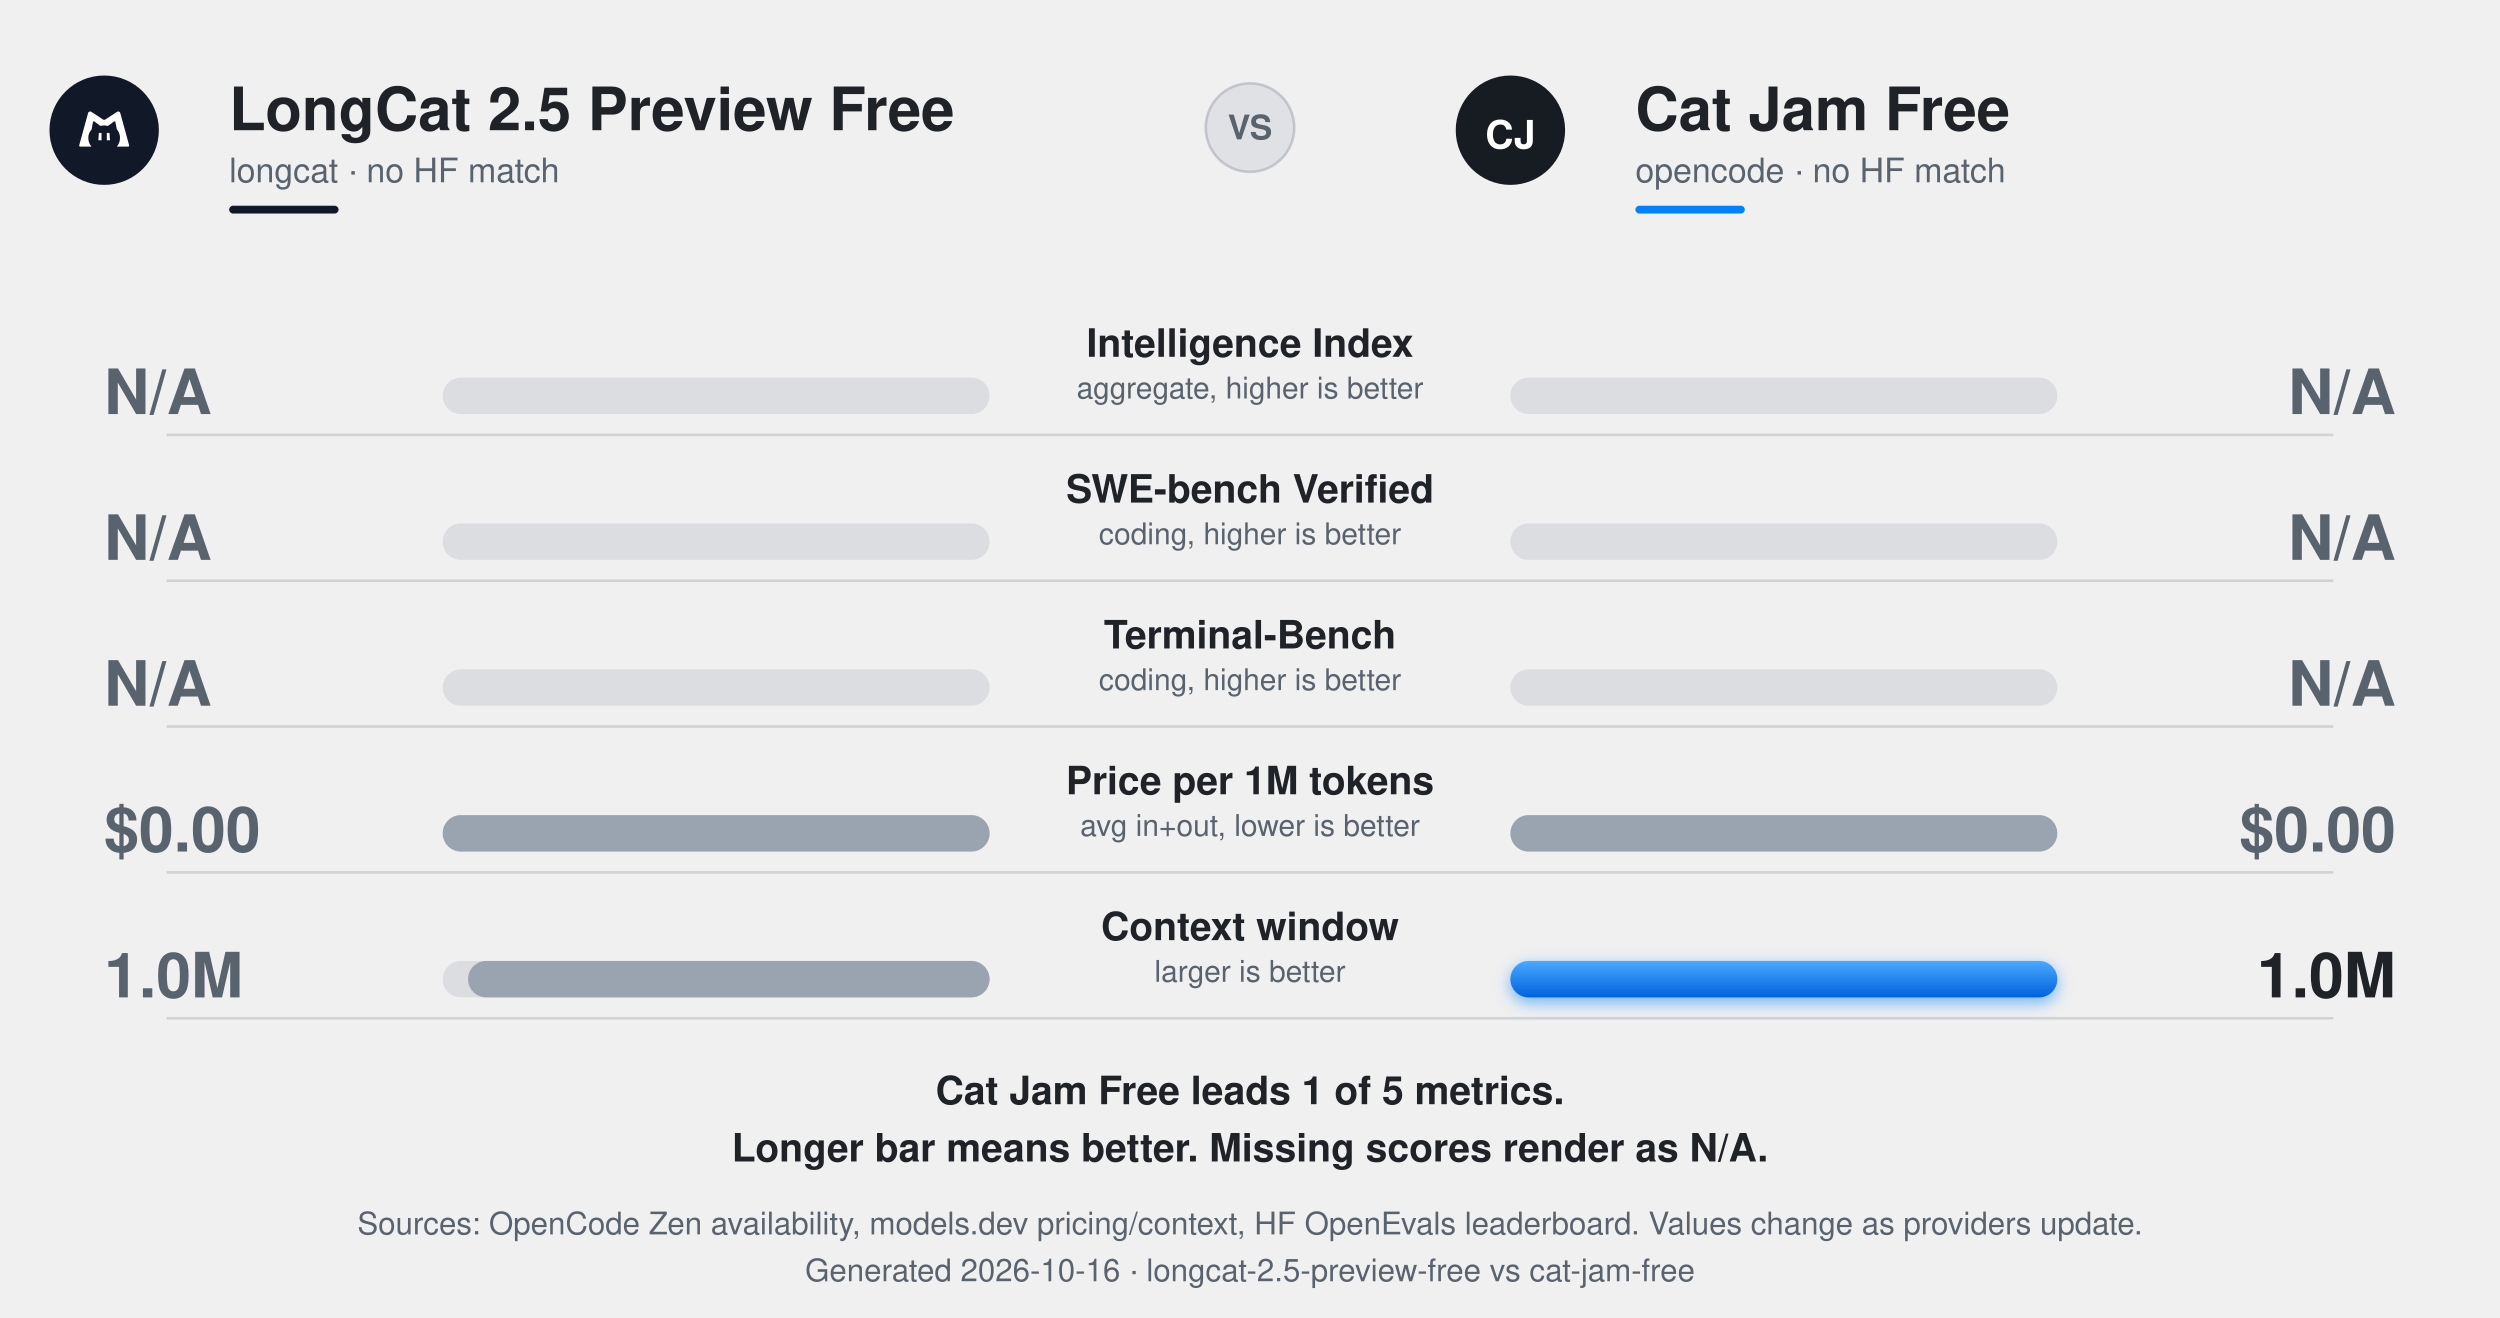
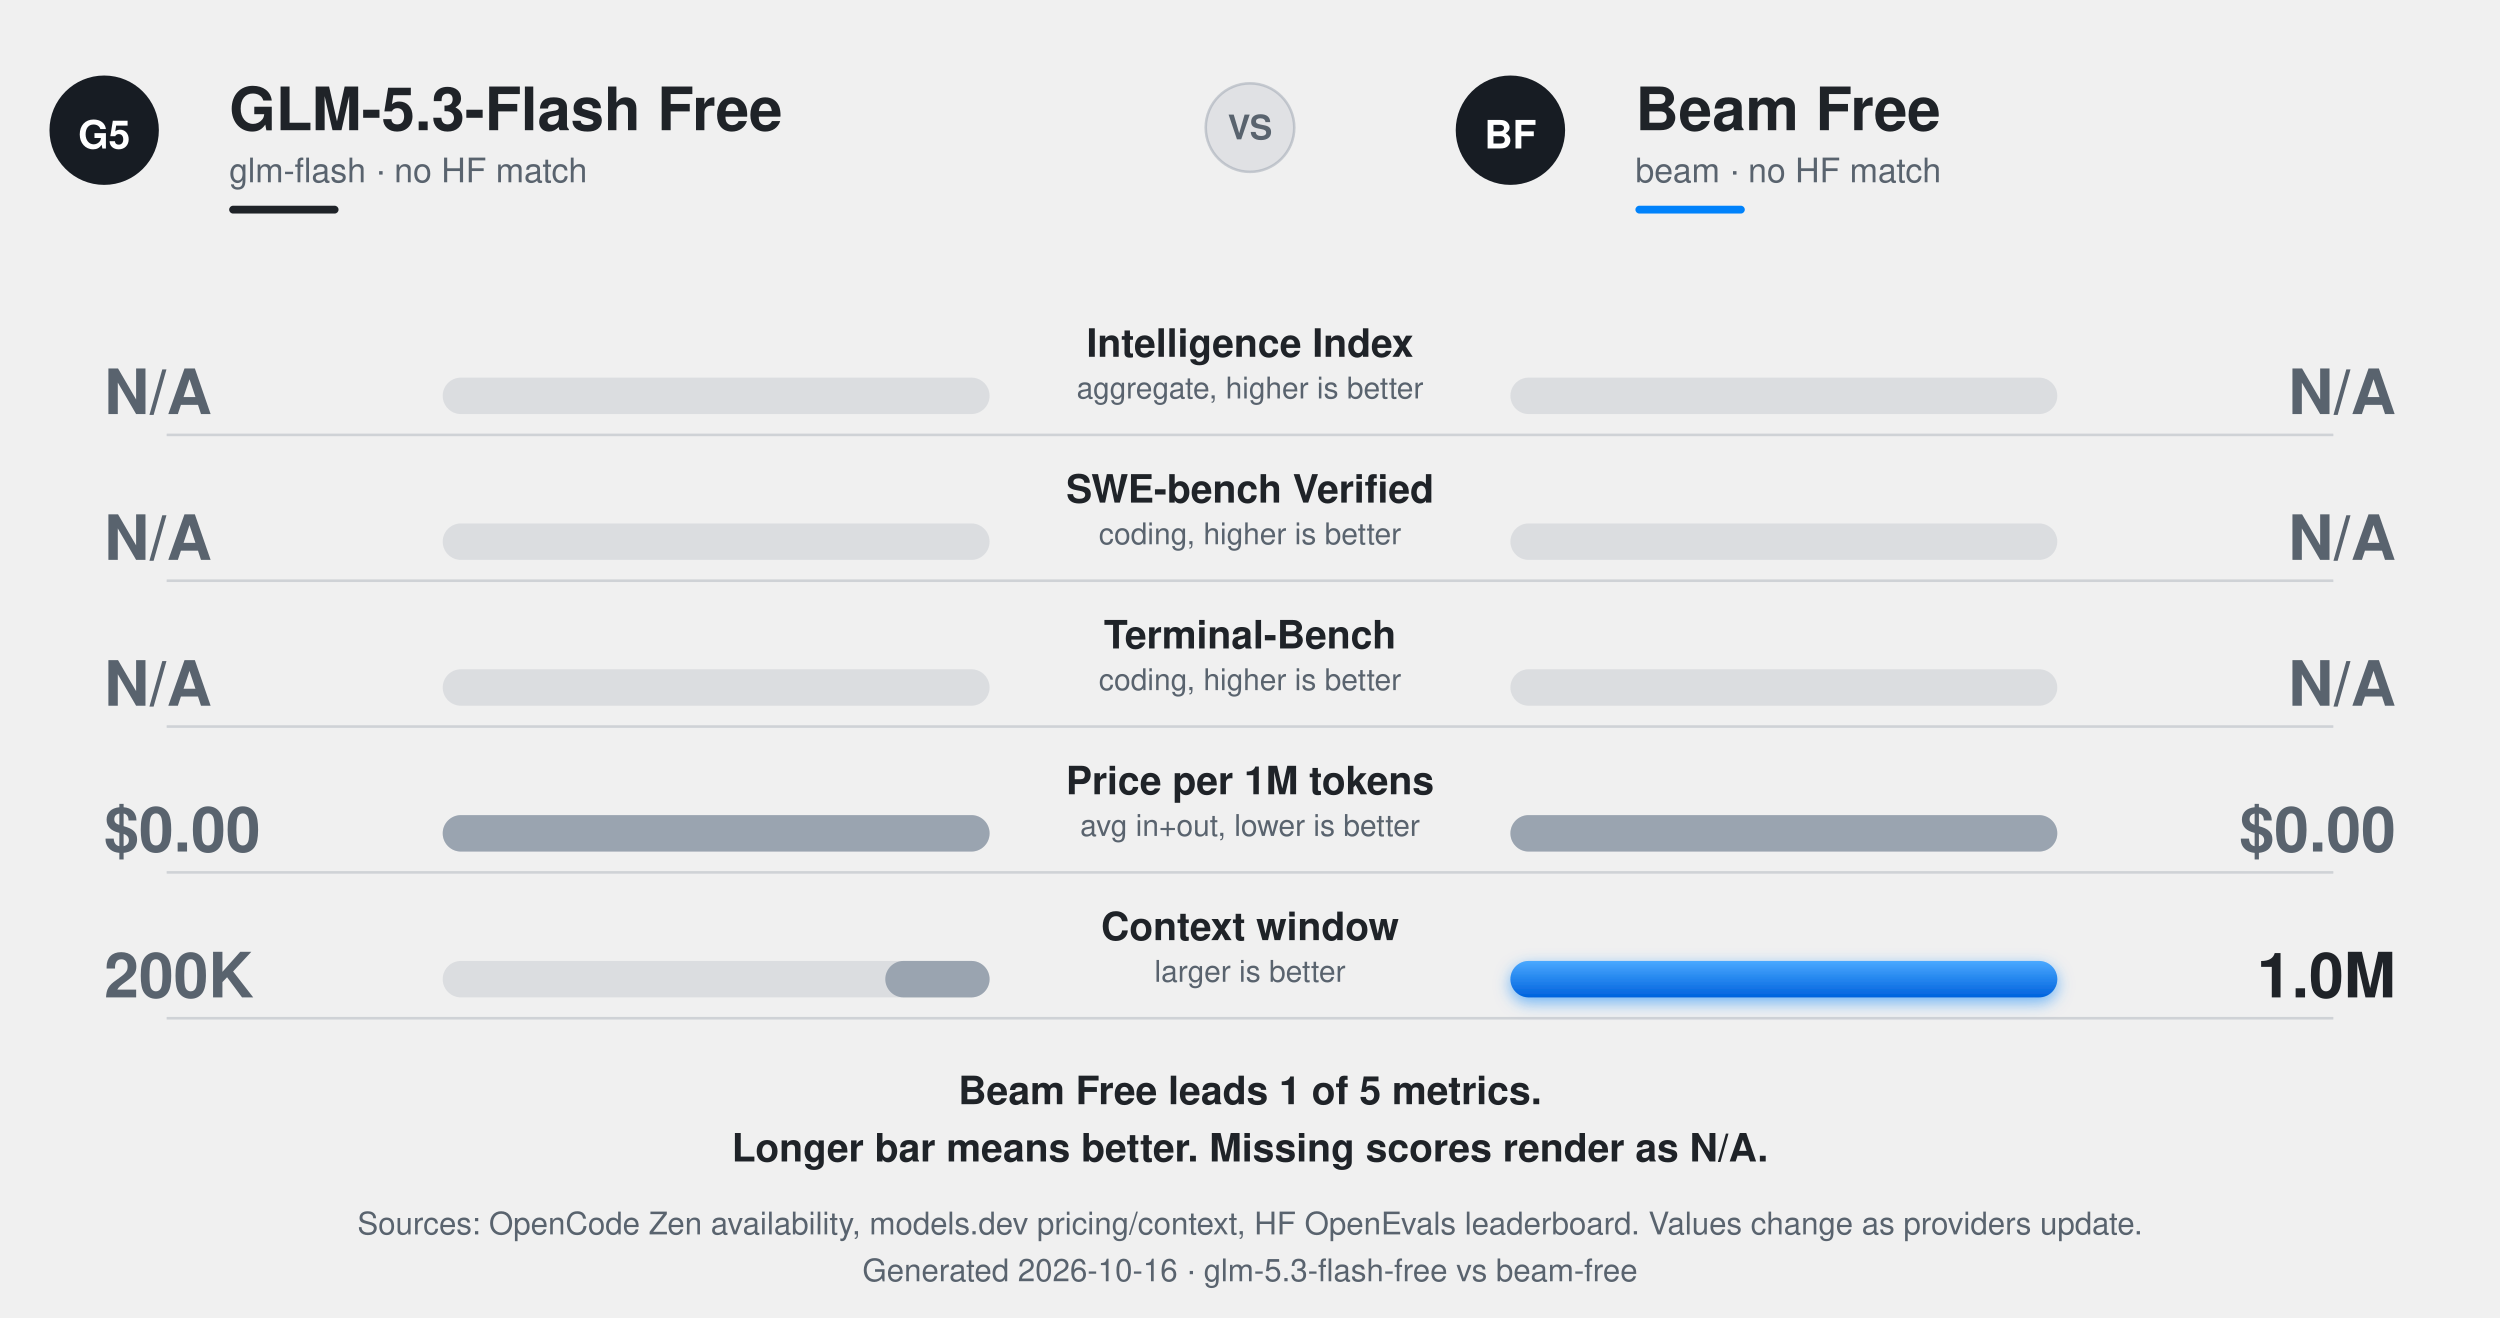
<svg xmlns="http://www.w3.org/2000/svg" width="960" height="506" viewBox="0 0 960 506" role="img" aria-labelledby="t d">
  <defs>
    <linearGradient id="gWin" x1="0" y1="0" x2="0" y2="1">
      <stop offset="0" stop-color="#4aa9ff" />
      <stop offset="1" stop-color="#0062dd" />
    </linearGradient>
    <linearGradient id="gLeft" x1="0" y1="0" x2="0" y2="1">
      <stop offset="0" stop-color="#4a545f" />
      <stop offset="1" stop-color="#171c23" />
    </linearGradient>
    <filter id="glowW" x="-30%" y="-150%" width="160%" height="400%">
      <feDropShadow dx="0" dy="2" stdDeviation="3" flood-color="#0082fb" flood-opacity=".55" />
    </filter>
    <style>
      text{font-variant-numeric:tabular-nums}
      @media (prefers-color-scheme:dark){
        .ink{fill:#f0f6fc}.mute{fill:#9198a1}.win{fill:#f0f6fc}.lose{fill:#8b95a1}
      }
    </style>
  </defs>
  <g font-family="ui-sans-serif,-apple-system,Segoe UI,Helvetica,Arial,sans-serif">
    <g transform="translate(40 50)">
-       <circle r="21" fill="#111827" />
-       <g transform="translate(-9.6 -9.6) scale(0.8)" fill="#fff">
-         <path clip-rule="evenodd" d="M.507 19.883a.507.507 0 01-.489-.642L4.29 3.745a1.013 1.013 0 011.533-.578l5.622 3.687a1.013 1.013 0 001.11 0L18.2 3.165a1.013 1.013 0 011.532.58l4.25 15.497a.506.506 0 01-.49.64H18.07a6.297 6.297 0 001.53-4.115v-.177a6.09 6.09 0 00-1.513-4.017l-.697-3.495a.438.438 0 00-.694-.266L14.07 9.781a.748.748 0 01-.654.121 5.156 5.156 0 00-2.833 0 .746.746 0 01-.653-.121L7.302 7.81a.435.435 0 00-.688.269l-.675 3.652a5.36 5.36 0 00-1.539 3.76v.333c0 1.474.527 2.9 1.488 4.02l.032.038H.507z" />
-         <path d="M9.213 16.843h1.52v-3.546h-1.29l-.23 3.546zm5.573 0h-1.52v-3.546h1.29l.23 3.546z" />
-       </g>
+       <circle r="21" fill="#171c23" />
+       <text y="7" text-anchor="middle" font-size="15" font-weight="800" fill="#fff">G5</text>
    </g>
-     <text x="88" y="50" class="ink" fill="#1f2328" font-size="23" font-weight="800">LongCat 2.5 Preview Free</text>
-     <text x="88" y="70" class="mute" fill="#59636e" font-size="13">longcat · no HF match</text>
-     <rect class="ink" fill="#111827" x="88" y="79" width="42" height="3" rx="1.5" />
+     <text x="88" y="50" class="ink" fill="#1f2328" font-size="23" font-weight="800">GLM-5.3-Flash Free</text>
+     <text x="88" y="70" class="mute" fill="#59636e" font-size="13">glm-flash · no HF match</text>
+     <rect class="ink" fill="#1f2328" x="88" y="79" width="42" height="3" rx="1.5" />
    <g transform="translate(580 50)">
      <circle r="21" fill="#171c23" />
-       <text y="7" text-anchor="middle" font-size="15" font-weight="800" fill="#fff">CJ</text>
+       <text y="7" text-anchor="middle" font-size="15" font-weight="800" fill="#fff">BF</text>
    </g>
-     <text x="628" y="50" class="ink" fill="#1f2328" font-size="23" font-weight="800">Cat Jam Free</text>
-     <text x="628" y="70" class="mute" fill="#59636e" font-size="13">opencode · no HF match</text>
+     <text x="628" y="50" class="ink" fill="#1f2328" font-size="23" font-weight="800">Beam Free</text>
+     <text x="628" y="70" class="mute" fill="#59636e" font-size="13">beam · no HF match</text>
    <rect fill="#0082fb" x="628" y="79" width="42" height="3" rx="1.5" />
    <g transform="translate(480 49)">
      <circle r="17" fill="#8892a0" fill-opacity=".15" stroke="#8892a0" stroke-opacity=".4" />
      <text y="4.5" text-anchor="middle" font-size="13" font-weight="800" class="mute" fill="#59636e">VS</text>
    </g>
    <g class="ink" fill="#1f2328" text-anchor="middle" opacity="1">
      <animate attributeName="opacity" values="0;0;1" keyTimes="0;.2;1" dur=".6s" begin="0.150s" fill="freeze" />
      <text x="480" y="137" font-size="15" font-weight="700">Intelligence Index</text>
      <text x="480" y="153" font-size="11.5" class="mute" fill="#59636e">aggregate, higher is better</text>
    </g>
    <rect fill="#8892a0" fill-opacity=".2" x="170" y="145" width="210" height="14" rx="7" />
    <rect fill="#8892a0" fill-opacity=".2" x="580" y="145" width="210" height="14" rx="7" />
    <rect class="loser" fill="#9aa4b0" x="380.00" y="145" width="0.00" height="14" rx="7">
      <animate attributeName="x" values="380;380;380.00" keyTimes="0;.15;1" dur="0.95s" begin="0.150s" calcMode="spline" keySplines="0 0 1 1;.2 .75 .25 1" fill="freeze" />
      <animate attributeName="width" values="0;0;0.00" keyTimes="0;.15;1" dur="0.95s" begin="0.150s" calcMode="spline" keySplines="0 0 1 1;.2 .75 .25 1" fill="freeze" />
    </rect>
    <rect class="loser" fill="#9aa4b0" x="580" y="145" width="0.00" height="14" rx="7">
      <animate attributeName="width" values="0;0;0.00" keyTimes="0;.15;1" dur="0.95s" begin="0.150s" calcMode="spline" keySplines="0 0 1 1;.2 .75 .25 1" fill="freeze" />
    </rect>
    <g class="lose" fill="#59636e" opacity="1">
      <animate attributeName="opacity" values="0;0;1" keyTimes="0;.2;1" dur=".8s" begin="0.150s" fill="freeze" />
      <text x="40" y="159" font-size="24" font-weight="800">N/A</text>
    </g>
    <g class="lose" fill="#59636e" opacity="1">
      <animate attributeName="opacity" values="0;0;1" keyTimes="0;.2;1" dur=".8s" begin="0.150s" fill="freeze" />
      <text x="920" y="159" font-size="24" font-weight="800" text-anchor="end">N/A</text>
    </g>
    <line stroke="#7b8794" stroke-opacity=".28" x1="64" y1="167" x2="896" y2="167" />
    <g class="ink" fill="#1f2328" text-anchor="middle" opacity="1">
      <animate attributeName="opacity" values="0;0;1" keyTimes="0;.2;1" dur=".6s" begin="0.260s" fill="freeze" />
      <text x="480" y="193" font-size="15" font-weight="700">SWE-bench Verified</text>
      <text x="480" y="209" font-size="11.5" class="mute" fill="#59636e">coding, higher is better</text>
    </g>
    <rect fill="#8892a0" fill-opacity=".2" x="170" y="201" width="210" height="14" rx="7" />
    <rect fill="#8892a0" fill-opacity=".2" x="580" y="201" width="210" height="14" rx="7" />
    <rect class="loser" fill="#9aa4b0" x="380.00" y="201" width="0.00" height="14" rx="7">
      <animate attributeName="x" values="380;380;380.00" keyTimes="0;.15;1" dur="1.10s" begin="0.260s" calcMode="spline" keySplines="0 0 1 1;.2 .75 .25 1" fill="freeze" />
      <animate attributeName="width" values="0;0;0.00" keyTimes="0;.15;1" dur="1.10s" begin="0.260s" calcMode="spline" keySplines="0 0 1 1;.2 .75 .25 1" fill="freeze" />
    </rect>
    <rect class="loser" fill="#9aa4b0" x="580" y="201" width="0.00" height="14" rx="7">
      <animate attributeName="width" values="0;0;0.00" keyTimes="0;.15;1" dur="1.10s" begin="0.260s" calcMode="spline" keySplines="0 0 1 1;.2 .75 .25 1" fill="freeze" />
    </rect>
    <g class="lose" fill="#59636e" opacity="1">
      <animate attributeName="opacity" values="0;0;1" keyTimes="0;.2;1" dur=".8s" begin="0.260s" fill="freeze" />
      <text x="40" y="215" font-size="24" font-weight="800">N/A</text>
    </g>
    <g class="lose" fill="#59636e" opacity="1">
      <animate attributeName="opacity" values="0;0;1" keyTimes="0;.2;1" dur=".8s" begin="0.260s" fill="freeze" />
      <text x="920" y="215" font-size="24" font-weight="800" text-anchor="end">N/A</text>
    </g>
    <line stroke="#7b8794" stroke-opacity=".28" x1="64" y1="223" x2="896" y2="223" />
    <g class="ink" fill="#1f2328" text-anchor="middle" opacity="1">
      <animate attributeName="opacity" values="0;0;1" keyTimes="0;.2;1" dur=".6s" begin="0.370s" fill="freeze" />
      <text x="480" y="249" font-size="15" font-weight="700">Terminal-Bench</text>
      <text x="480" y="265" font-size="11.5" class="mute" fill="#59636e">coding, higher is better</text>
    </g>
    <rect fill="#8892a0" fill-opacity=".2" x="170" y="257" width="210" height="14" rx="7" />
    <rect fill="#8892a0" fill-opacity=".2" x="580" y="257" width="210" height="14" rx="7" />
    <rect class="loser" fill="#9aa4b0" x="380.00" y="257" width="0.00" height="14" rx="7">
      <animate attributeName="x" values="380;380;380.00" keyTimes="0;.15;1" dur="1.25s" begin="0.370s" calcMode="spline" keySplines="0 0 1 1;.2 .75 .25 1" fill="freeze" />
      <animate attributeName="width" values="0;0;0.00" keyTimes="0;.15;1" dur="1.25s" begin="0.370s" calcMode="spline" keySplines="0 0 1 1;.2 .75 .25 1" fill="freeze" />
    </rect>
    <rect class="loser" fill="#9aa4b0" x="580" y="257" width="0.00" height="14" rx="7">
      <animate attributeName="width" values="0;0;0.00" keyTimes="0;.15;1" dur="1.25s" begin="0.370s" calcMode="spline" keySplines="0 0 1 1;.2 .75 .25 1" fill="freeze" />
    </rect>
    <g class="lose" fill="#59636e" opacity="1">
      <animate attributeName="opacity" values="0;0;1" keyTimes="0;.2;1" dur=".8s" begin="0.370s" fill="freeze" />
      <text x="40" y="271" font-size="24" font-weight="800">N/A</text>
    </g>
    <g class="lose" fill="#59636e" opacity="1">
      <animate attributeName="opacity" values="0;0;1" keyTimes="0;.2;1" dur=".8s" begin="0.370s" fill="freeze" />
      <text x="920" y="271" font-size="24" font-weight="800" text-anchor="end">N/A</text>
    </g>
    <line stroke="#7b8794" stroke-opacity=".28" x1="64" y1="279" x2="896" y2="279" />
    <g class="ink" fill="#1f2328" text-anchor="middle" opacity="1">
      <animate attributeName="opacity" values="0;0;1" keyTimes="0;.2;1" dur=".6s" begin="0.480s" fill="freeze" />
      <text x="480" y="305" font-size="15" font-weight="700">Price per 1M tokens</text>
      <text x="480" y="321" font-size="11.5" class="mute" fill="#59636e">avg in+out, lower is better</text>
    </g>
    <rect fill="#8892a0" fill-opacity=".2" x="170" y="313" width="210" height="14" rx="7" />
    <rect fill="#8892a0" fill-opacity=".2" x="580" y="313" width="210" height="14" rx="7" />
    <rect class="loser" fill="#9aa4b0" x="170.00" y="313" width="210.00" height="14" rx="7">
      <animate attributeName="x" values="380;380;170.00" keyTimes="0;.15;1" dur="1.40s" begin="0.480s" calcMode="spline" keySplines="0 0 1 1;.2 .75 .25 1" fill="freeze" />
      <animate attributeName="width" values="0;0;210.00" keyTimes="0;.15;1" dur="1.40s" begin="0.480s" calcMode="spline" keySplines="0 0 1 1;.2 .75 .25 1" fill="freeze" />
    </rect>
    <rect class="loser" fill="#9aa4b0" x="580" y="313" width="210.00" height="14" rx="7">
      <animate attributeName="width" values="0;0;210.00" keyTimes="0;.15;1" dur="1.40s" begin="0.480s" calcMode="spline" keySplines="0 0 1 1;.2 .75 .25 1" fill="freeze" />
    </rect>
    <g class="lose" fill="#59636e" opacity="1">
      <animate attributeName="opacity" values="0;0;1" keyTimes="0;.2;1" dur=".8s" begin="0.480s" fill="freeze" />
      <text x="40" y="327" font-size="24" font-weight="800">$0.00</text>
    </g>
    <g class="lose" fill="#59636e" opacity="1">
      <animate attributeName="opacity" values="0;0;1" keyTimes="0;.2;1" dur=".8s" begin="0.480s" fill="freeze" />
      <text x="920" y="327" font-size="24" font-weight="800" text-anchor="end">$0.00</text>
    </g>
    <line stroke="#7b8794" stroke-opacity=".28" x1="64" y1="335" x2="896" y2="335" />
    <g class="ink" fill="#1f2328" text-anchor="middle" opacity="1">
      <animate attributeName="opacity" values="0;0;1" keyTimes="0;.2;1" dur=".6s" begin="0.590s" fill="freeze" />
      <text x="480" y="361" font-size="15" font-weight="700">Context window</text>
      <text x="480" y="377" font-size="11.5" class="mute" fill="#59636e">larger is better</text>
    </g>
    <rect fill="#8892a0" fill-opacity=".2" x="170" y="369" width="210" height="14" rx="7" />
    <rect fill="#8892a0" fill-opacity=".2" x="580" y="369" width="210" height="14" rx="7" />
-     <rect class="loser" fill="#9aa4b0" x="179.73" y="369" width="200.27" height="14" rx="7">
-       <animate attributeName="x" values="380;380;179.73" keyTimes="0;.15;1" dur="1.55s" begin="0.590s" calcMode="spline" keySplines="0 0 1 1;.2 .75 .25 1" fill="freeze" />
-       <animate attributeName="width" values="0;0;200.27" keyTimes="0;.15;1" dur="1.55s" begin="0.590s" calcMode="spline" keySplines="0 0 1 1;.2 .75 .25 1" fill="freeze" />
+     <rect class="loser" fill="#9aa4b0" x="339.95" y="369" width="40.05" height="14" rx="7">
+       <animate attributeName="x" values="380;380;339.95" keyTimes="0;.15;1" dur="1.55s" begin="0.590s" calcMode="spline" keySplines="0 0 1 1;.2 .75 .25 1" fill="freeze" />
+       <animate attributeName="width" values="0;0;40.05" keyTimes="0;.15;1" dur="1.55s" begin="0.590s" calcMode="spline" keySplines="0 0 1 1;.2 .75 .25 1" fill="freeze" />
    </rect>
    <rect class="bm" fill="url(#gWin)" x="580" y="369" width="210.00" height="14" rx="7" filter="url(#glowW)">
      <animate attributeName="width" values="0;0;210.00" keyTimes="0;.15;1" dur="1.55s" begin="0.590s" calcMode="spline" keySplines="0 0 1 1;.2 .75 .25 1" fill="freeze" />
    </rect>
    <g class="lose" fill="#59636e" opacity="1">
      <animate attributeName="opacity" values="0;0;1" keyTimes="0;.2;1" dur=".8s" begin="0.590s" fill="freeze" />
-       <text x="40" y="383" font-size="24" font-weight="800">1.0M</text>
+       <text x="40" y="383" font-size="24" font-weight="800">200K</text>
    </g>
    <g class="win" fill="#1f2328" opacity="1">
      <animate attributeName="opacity" values="0;0;1" keyTimes="0;.2;1" dur=".8s" begin="0.590s" fill="freeze" />
      <text x="920" y="383" font-size="24" font-weight="800" text-anchor="end">1.0M</text>
    </g>
    <line stroke="#7b8794" stroke-opacity=".28" x1="64" y1="391" x2="896" y2="391" />
    <g class="ink" fill="#1f2328" text-anchor="middle" opacity="1">
-       <text x="480" y="424" font-size="15" font-weight="600">Cat Jam Free leads 1 of 5 metrics.</text>
+       <text x="480" y="424" font-size="15" font-weight="600">Beam Free leads 1 of 5 metrics.</text>
      <text x="480" y="446" font-size="15" font-weight="600">Longer bar means better. Missing scores render as N/A.</text>
    </g>
    <g class="mute" fill="#59636e" text-anchor="middle" opacity="1">
      <text x="480" y="474" font-size="12">Sources: OpenCode Zen availability, models.dev pricing/context, HF OpenEvals leaderboard. Values change as providers update.</text>
-       <text x="480" y="492" font-size="12">Generated 2026-10-16 · longcat-2.5-preview-free vs cat-jam-free</text>
+       <text x="480" y="492" font-size="12">Generated 2026-10-16 · glm-5.3-flash-free vs beam-free</text>
    </g>
  </g>
</svg>
